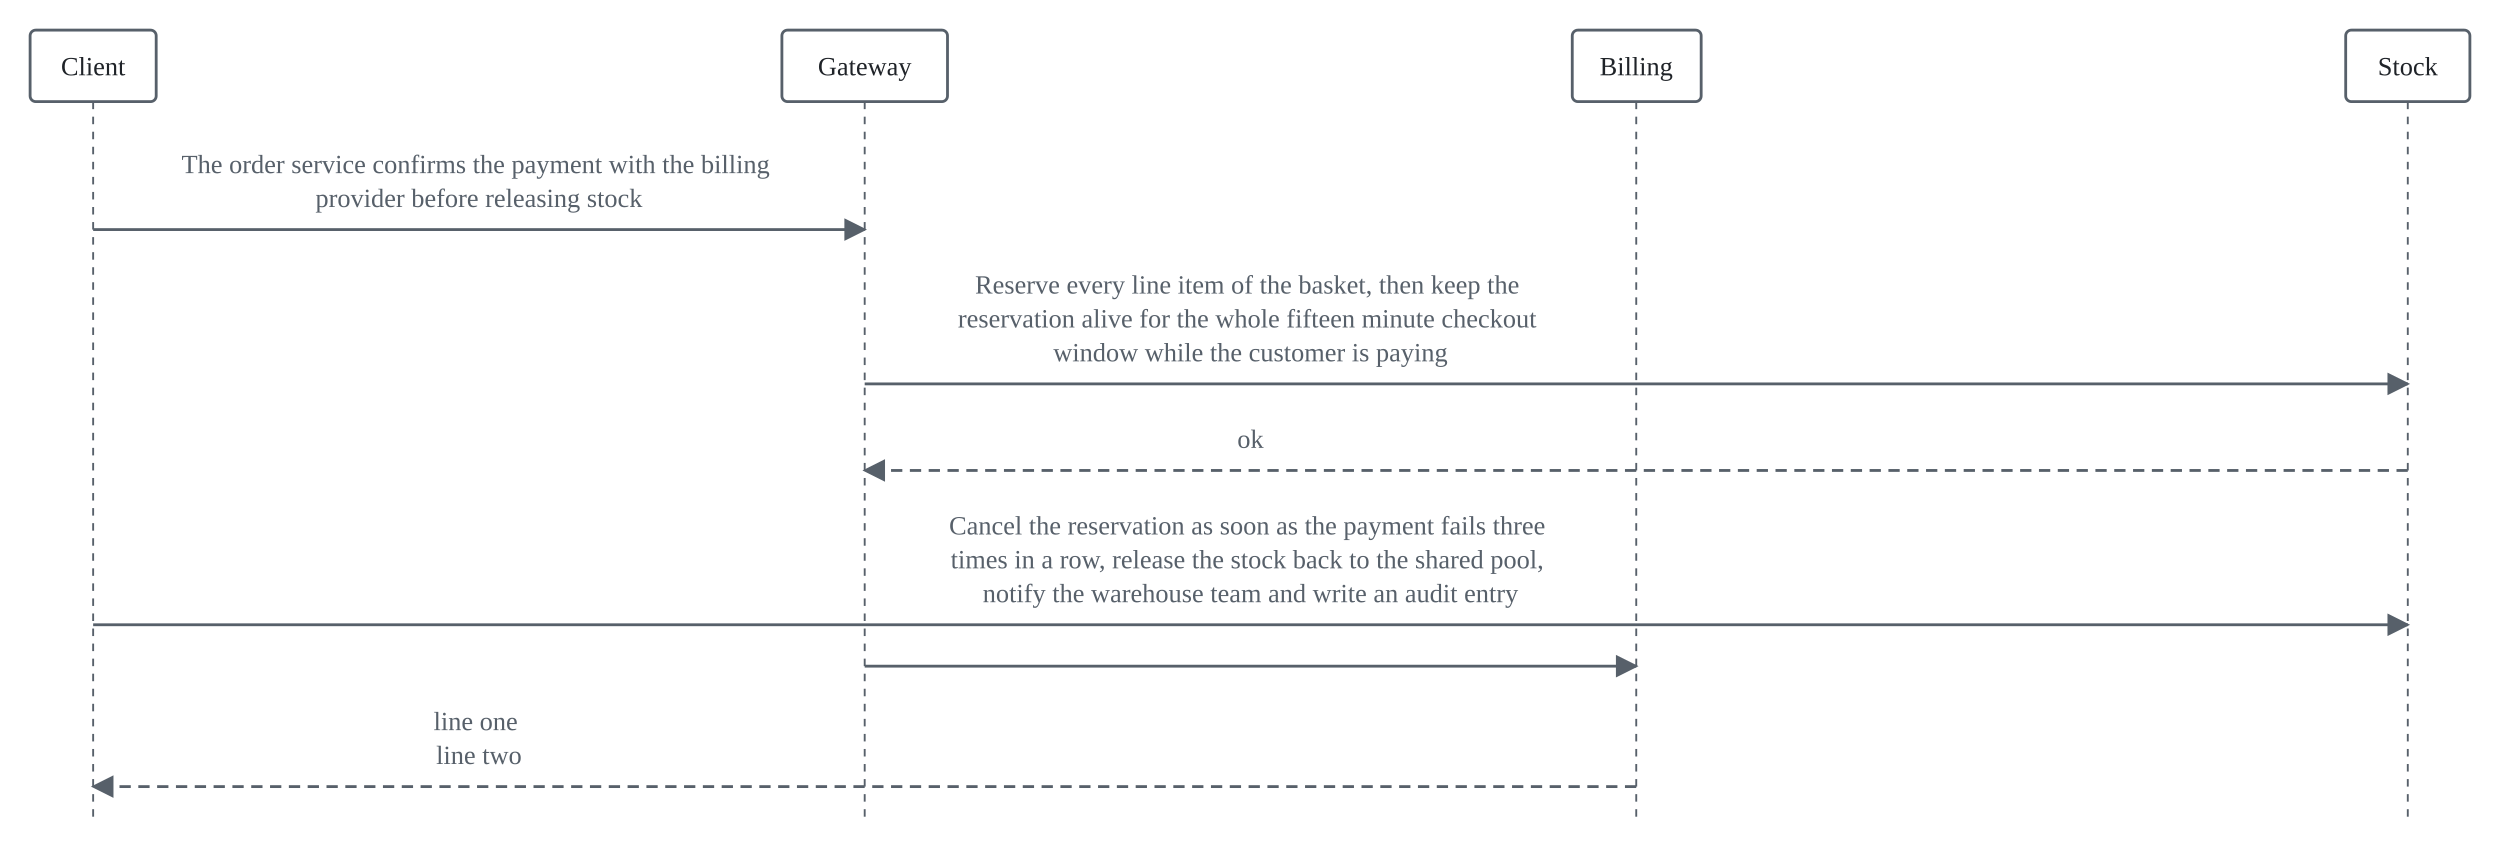
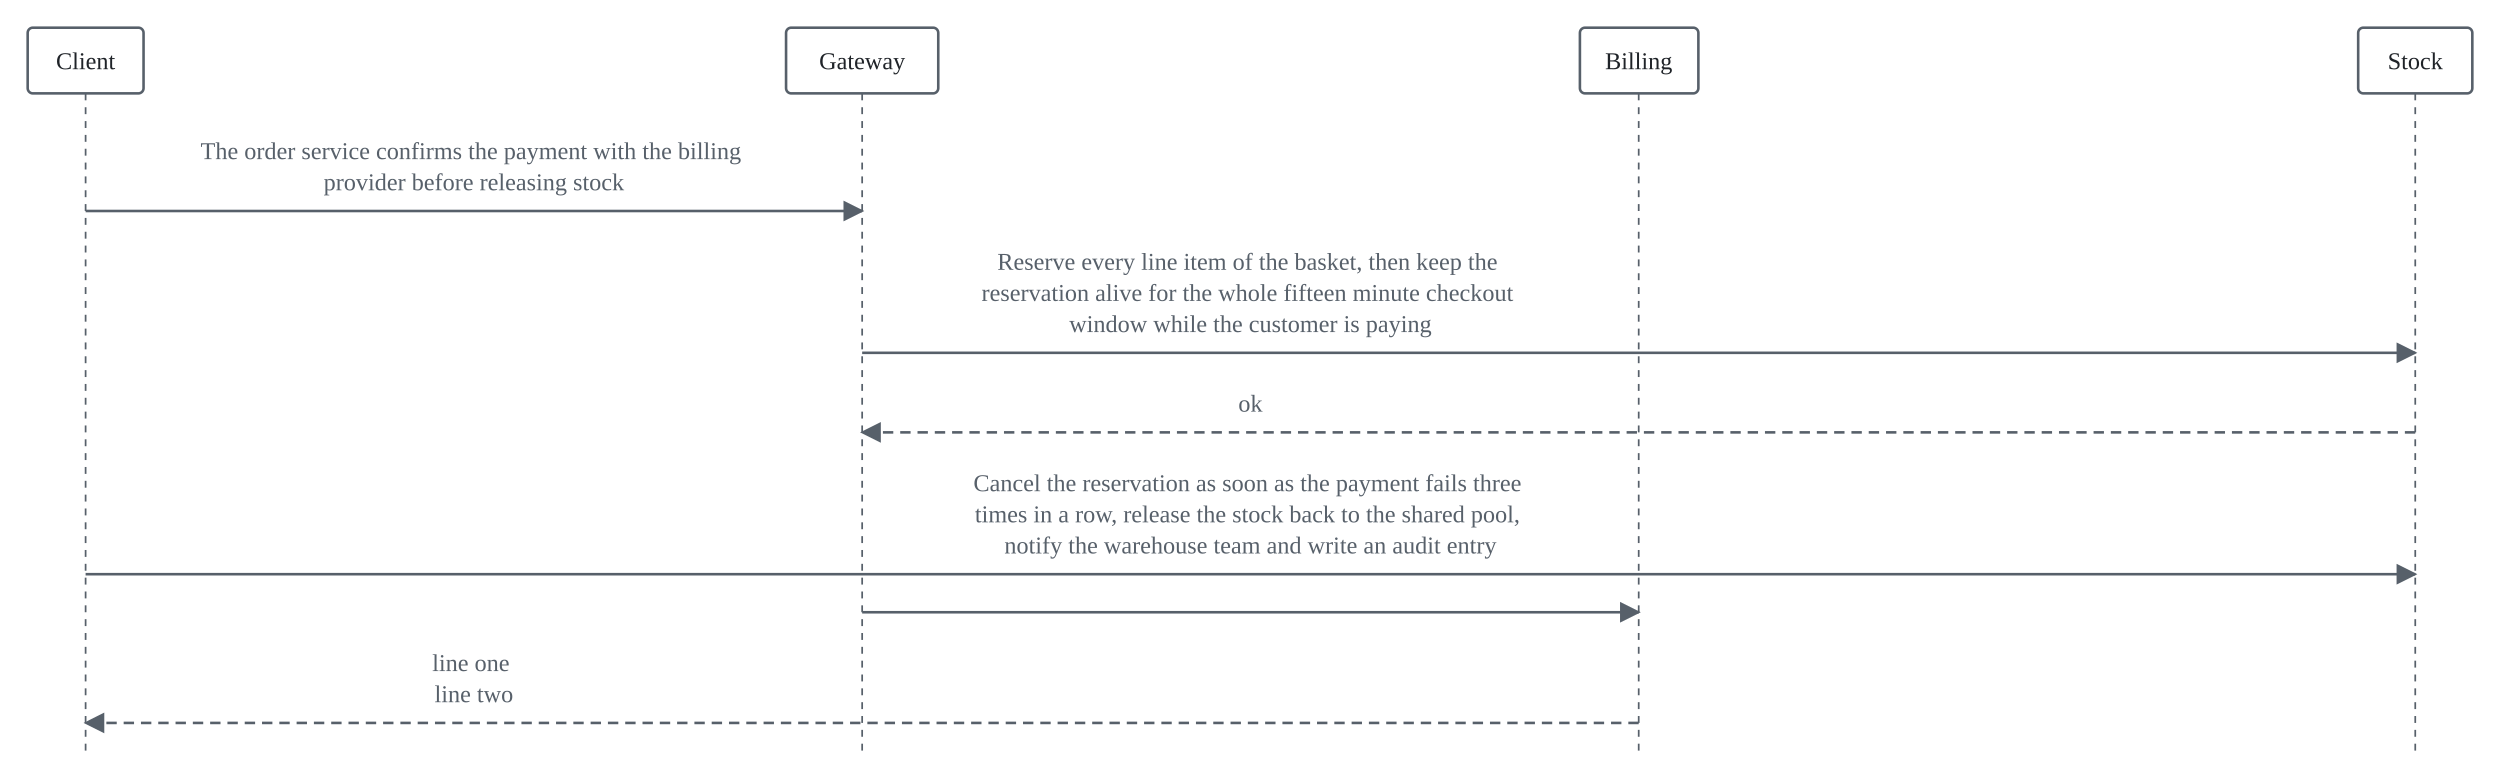
- <svg xmlns="http://www.w3.org/2000/svg" viewBox="0 0 1328.5 450" role="img" aria-labelledby="vd-title vd-desc" class="vd-diagram" style="font-family:var(--vd-font,system-ui,sans-serif);font-size:14px">
+ <svg xmlns="http://www.w3.org/2000/svg" viewBox="0 0 1445.5 450" role="img" aria-labelledby="vd-title vd-desc" class="vd-diagram" style="font-family:var(--vd-font,system-ui,sans-serif);font-size:14px">
  <defs>
    <marker id="vd-arrow" viewBox="0 0 10 10" refX="9" refY="5" markerWidth="8" markerHeight="8" orient="auto">
      <path d="M0 0L10 5L0 10z" style="fill:var(--vd-edge,#57606a)" />
    </marker>
  </defs>
  <g class="vd-lifelines" style="fill:none;stroke:var(--vd-edge,#57606a);stroke-width:1;stroke-dasharray:4 4">
    <path class="vd-lifeline" d="M49.5 54L49.5 434" />
-     <path class="vd-lifeline" d="M459.5 54L459.5 434" />
-     <path class="vd-lifeline" d="M869.5 54L869.5 434" />
-     <path class="vd-lifeline" d="M1279.5 54L1279.5 434" />
+     <path class="vd-lifeline" d="M498.5 54L498.5 434" />
+     <path class="vd-lifeline" d="M947.5 54L947.5 434" />
+     <path class="vd-lifeline" d="M1396.5 54L1396.5 434" />
  </g>
  <g class="vd-nodes">
    <g class="vd-node">
      <rect class="vd-node-shape" x="16" y="16" width="67" height="38" rx="3" style="fill:var(--vd-node-fill,#fff);stroke:var(--vd-node-stroke,#57606a);stroke-width:1.5" />
      <text class="vd-label" x="49.5" y="40" text-anchor="middle" style="fill:var(--vd-text,#1f2328);stroke:none">
        <tspan x="49.5" dy="0">Client</tspan>
      </text>
    </g>
    <g class="vd-node">
-       <rect class="vd-node-shape" x="415.5" y="16" width="88" height="38" rx="3" style="fill:var(--vd-node-fill,#fff);stroke:var(--vd-node-stroke,#57606a);stroke-width:1.5" />
-       <text class="vd-label" x="459.5" y="40" text-anchor="middle" style="fill:var(--vd-text,#1f2328);stroke:none">
-         <tspan x="459.5" dy="0">Gateway</tspan>
+       <rect class="vd-node-shape" x="454.5" y="16" width="88" height="38" rx="3" style="fill:var(--vd-node-fill,#fff);stroke:var(--vd-node-stroke,#57606a);stroke-width:1.5" />
+       <text class="vd-label" x="498.5" y="40" text-anchor="middle" style="fill:var(--vd-text,#1f2328);stroke:none">
+         <tspan x="498.5" dy="0">Gateway</tspan>
      </text>
    </g>
    <g class="vd-node">
-       <rect class="vd-node-shape" x="835.5" y="16" width="68.5" height="38" rx="3" style="fill:var(--vd-node-fill,#fff);stroke:var(--vd-node-stroke,#57606a);stroke-width:1.5" />
-       <text class="vd-label" x="869.5" y="40" text-anchor="middle" style="fill:var(--vd-text,#1f2328);stroke:none">
-         <tspan x="869.5" dy="0">Billing</tspan>
+       <rect class="vd-node-shape" x="913.5" y="16" width="68.5" height="38" rx="3" style="fill:var(--vd-node-fill,#fff);stroke:var(--vd-node-stroke,#57606a);stroke-width:1.5" />
+       <text class="vd-label" x="947.5" y="40" text-anchor="middle" style="fill:var(--vd-text,#1f2328);stroke:none">
+         <tspan x="947.5" dy="0">Billing</tspan>
      </text>
    </g>
    <g class="vd-node">
-       <rect class="vd-node-shape" x="1246.5" y="16" width="66" height="38" rx="3" style="fill:var(--vd-node-fill,#fff);stroke:var(--vd-node-stroke,#57606a);stroke-width:1.5" />
-       <text class="vd-label" x="1279.5" y="40" text-anchor="middle" style="fill:var(--vd-text,#1f2328);stroke:none">
-         <tspan x="1279.5" dy="0">Stock</tspan>
+       <rect class="vd-node-shape" x="1363.5" y="16" width="66" height="38" rx="3" style="fill:var(--vd-node-fill,#fff);stroke:var(--vd-node-stroke,#57606a);stroke-width:1.5" />
+       <text class="vd-label" x="1396.5" y="40" text-anchor="middle" style="fill:var(--vd-text,#1f2328);stroke:none">
+         <tspan x="1396.5" dy="0">Stock</tspan>
      </text>
    </g>
  </g>
  <g class="vd-edges" style="fill:none;stroke:var(--vd-edge,#57606a);stroke-width:1.5">
-     <path class="vd-edge" d="M49.5 122L459.5 122" marker-end="url(#vd-arrow)" />
-     <path class="vd-edge" d="M459.5 204L1279.5 204" marker-end="url(#vd-arrow)" />
-     <path class="vd-edge" d="M1279.5 250L459.5 250" marker-end="url(#vd-arrow)" style="stroke-dasharray:6 4" />
-     <path class="vd-edge" d="M49.5 332L1279.5 332" marker-end="url(#vd-arrow)" />
-     <path class="vd-edge" d="M459.5 354L869.5 354" marker-end="url(#vd-arrow)" />
-     <path class="vd-edge" d="M869.5 418L49.5 418" marker-end="url(#vd-arrow)" style="stroke-dasharray:6 4" />
+     <path class="vd-edge" d="M49.5 122L498.5 122" marker-end="url(#vd-arrow)" />
+     <path class="vd-edge" d="M498.5 204L1396.5 204" marker-end="url(#vd-arrow)" />
+     <path class="vd-edge" d="M1396.5 250L498.5 250" marker-end="url(#vd-arrow)" style="stroke-dasharray:6 4" />
+     <path class="vd-edge" d="M49.5 332L1396.5 332" marker-end="url(#vd-arrow)" />
+     <path class="vd-edge" d="M498.5 354L947.5 354" marker-end="url(#vd-arrow)" />
+     <path class="vd-edge" d="M947.5 418L49.5 418" marker-end="url(#vd-arrow)" style="stroke-dasharray:6 4" />
  </g>
  <g class="vd-edge-labels">
-     <rect class="vd-edge-label-bg" x="67.5" y="74" width="374" height="44" style="fill:var(--vd-bg,#fff);stroke:none" />
-     <text class="vd-edge-label" x="254.5" y="92" text-anchor="middle" style="fill:var(--vd-muted,#57606a);stroke:none">
-       <tspan x="254.5" dy="0">The order service confirms the payment with the billing</tspan>
-       <tspan x="254.5" dy="18">provider before releasing stock</tspan>
+     <rect class="vd-edge-label-bg" x="69" y="74" width="410" height="44" style="fill:var(--vd-bg,#fff);stroke:none" />
+     <text class="vd-edge-label" x="274" y="92" text-anchor="middle" style="fill:var(--vd-muted,#57606a);stroke:none">
+       <tspan x="274" dy="0">The order service confirms the payment with the billing</tspan>
+       <tspan x="274" dy="18">provider before releasing stock</tspan>
    </text>
-     <rect class="vd-edge-label-bg" x="480" y="138" width="369" height="62" style="fill:var(--vd-bg,#fff);stroke:none" />
-     <text class="vd-edge-label" x="664.5" y="156" text-anchor="middle" style="fill:var(--vd-muted,#57606a);stroke:none">
-       <tspan x="664.5" dy="0">Reserve every line item of the basket, then keep the</tspan>
-       <tspan x="664.5" dy="18">reservation alive for the whole fifteen minute checkout</tspan>
-       <tspan x="664.5" dy="18">window while the customer is paying</tspan>
+     <rect class="vd-edge-label-bg" x="520.5" y="138" width="405" height="62" style="fill:var(--vd-bg,#fff);stroke:none" />
+     <text class="vd-edge-label" x="723" y="156" text-anchor="middle" style="fill:var(--vd-muted,#57606a);stroke:none">
+       <tspan x="723" dy="0">Reserve every line item of the basket, then keep the</tspan>
+       <tspan x="723" dy="18">reservation alive for the whole fifteen minute checkout</tspan>
+       <tspan x="723" dy="18">window while the customer is paying</tspan>
    </text>
-     <rect class="vd-edge-label-bg" x="652.5" y="220" width="24" height="26" style="fill:var(--vd-bg,#fff);stroke:none" />
-     <text class="vd-edge-label" x="664.5" y="238" text-anchor="middle" style="fill:var(--vd-muted,#57606a);stroke:none">
-       <tspan x="664.5" dy="0">ok</tspan>
+     <rect class="vd-edge-label-bg" x="711" y="220" width="24" height="26" style="fill:var(--vd-bg,#fff);stroke:none" />
+     <text class="vd-edge-label" x="723" y="238" text-anchor="middle" style="fill:var(--vd-muted,#57606a);stroke:none">
+       <tspan x="723" dy="0">ok</tspan>
    </text>
-     <rect class="vd-edge-label-bg" x="467.5" y="266" width="394" height="62" style="fill:var(--vd-bg,#fff);stroke:none" />
-     <text class="vd-edge-label" x="664.5" y="284" text-anchor="middle" style="fill:var(--vd-muted,#57606a);stroke:none">
-       <tspan x="664.5" dy="0">Cancel the reservation as soon as the payment fails three</tspan>
-       <tspan x="664.5" dy="18">times in a row, release the stock back to the shared pool,</tspan>
-       <tspan x="664.5" dy="18">notify the warehouse team and write an audit entry</tspan>
+     <rect class="vd-edge-label-bg" x="506.5" y="266" width="433" height="62" style="fill:var(--vd-bg,#fff);stroke:none" />
+     <text class="vd-edge-label" x="723" y="284" text-anchor="middle" style="fill:var(--vd-muted,#57606a);stroke:none">
+       <tspan x="723" dy="0">Cancel the reservation as soon as the payment fails three</tspan>
+       <tspan x="723" dy="18">times in a row, release the stock back to the shared pool,</tspan>
+       <tspan x="723" dy="18">notify the warehouse team and write an audit entry</tspan>
    </text>
-     <rect class="vd-edge-label-bg" x="224" y="370" width="61" height="44" style="fill:var(--vd-bg,#fff);stroke:none" />
-     <text class="vd-edge-label" x="254.5" y="388" text-anchor="middle" style="fill:var(--vd-muted,#57606a);stroke:none">
-       <tspan x="254.5" dy="0">line one</tspan>
-       <tspan x="254.5" dy="18">line two</tspan>
+     <rect class="vd-edge-label-bg" x="243.5" y="370" width="61" height="44" style="fill:var(--vd-bg,#fff);stroke:none" />
+     <text class="vd-edge-label" x="274" y="388" text-anchor="middle" style="fill:var(--vd-muted,#57606a);stroke:none">
+       <tspan x="274" dy="0">line one</tspan>
+       <tspan x="274" dy="18">line two</tspan>
    </text>
  </g>
</svg>
